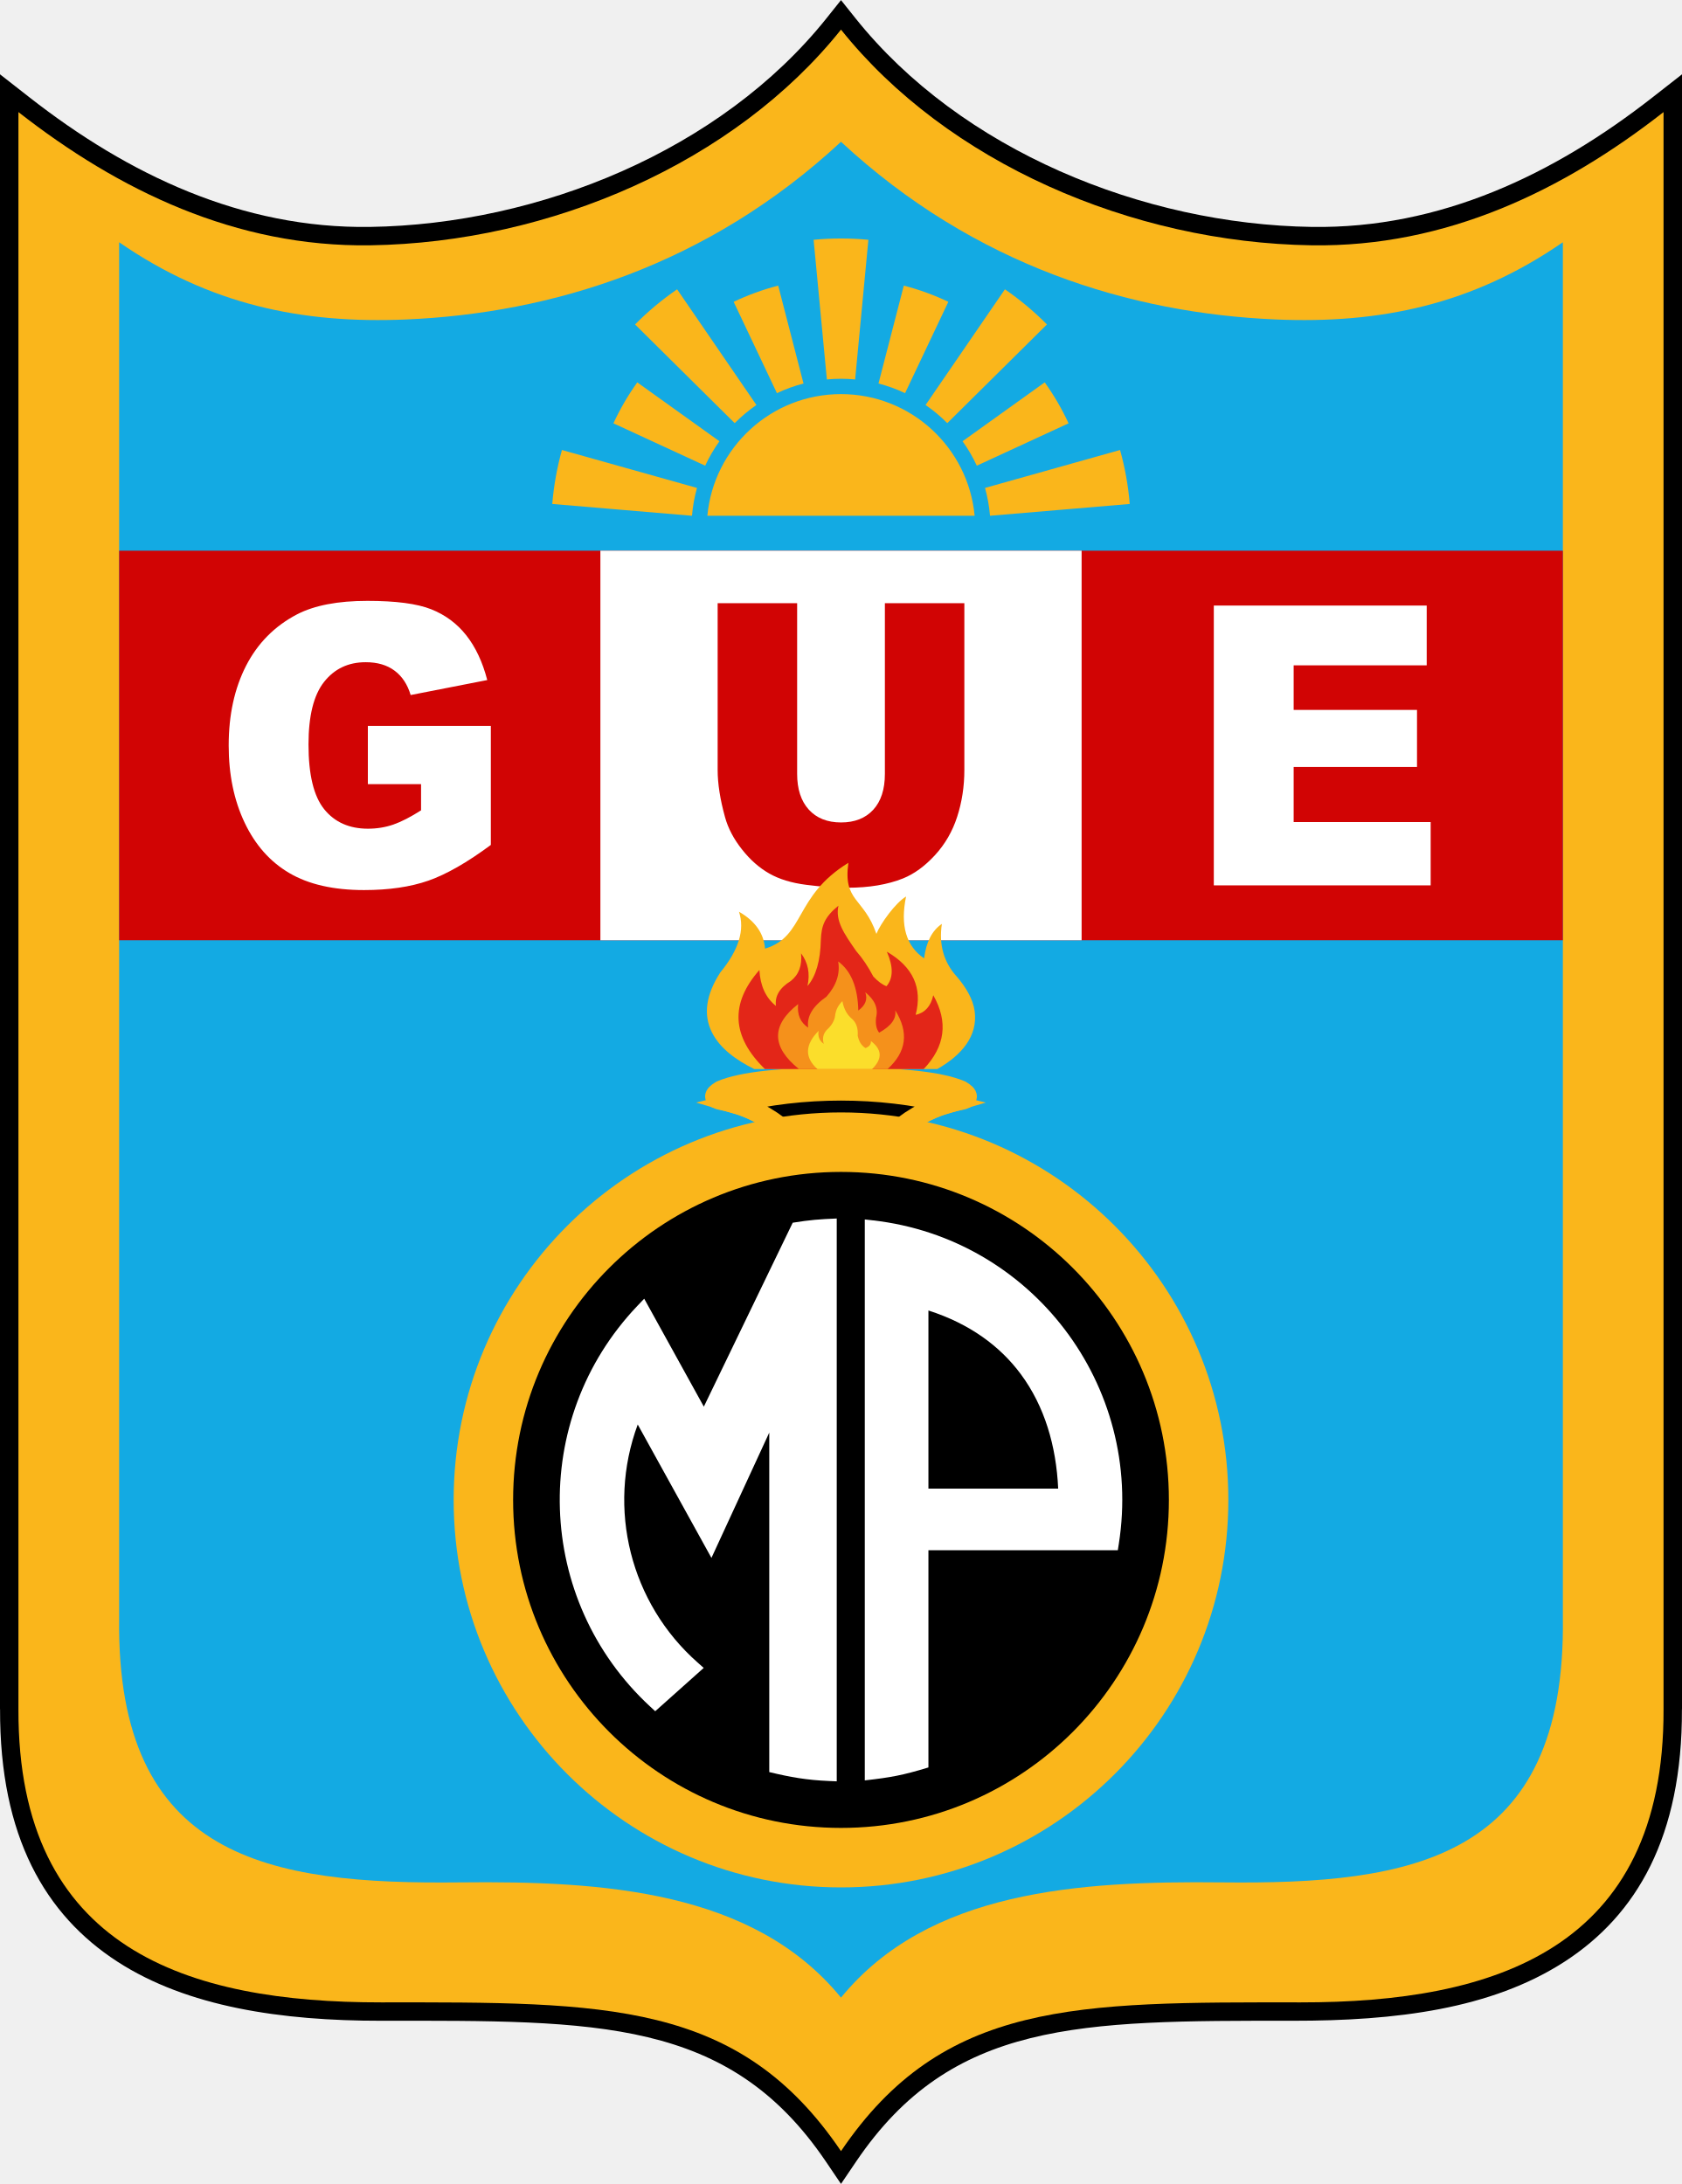
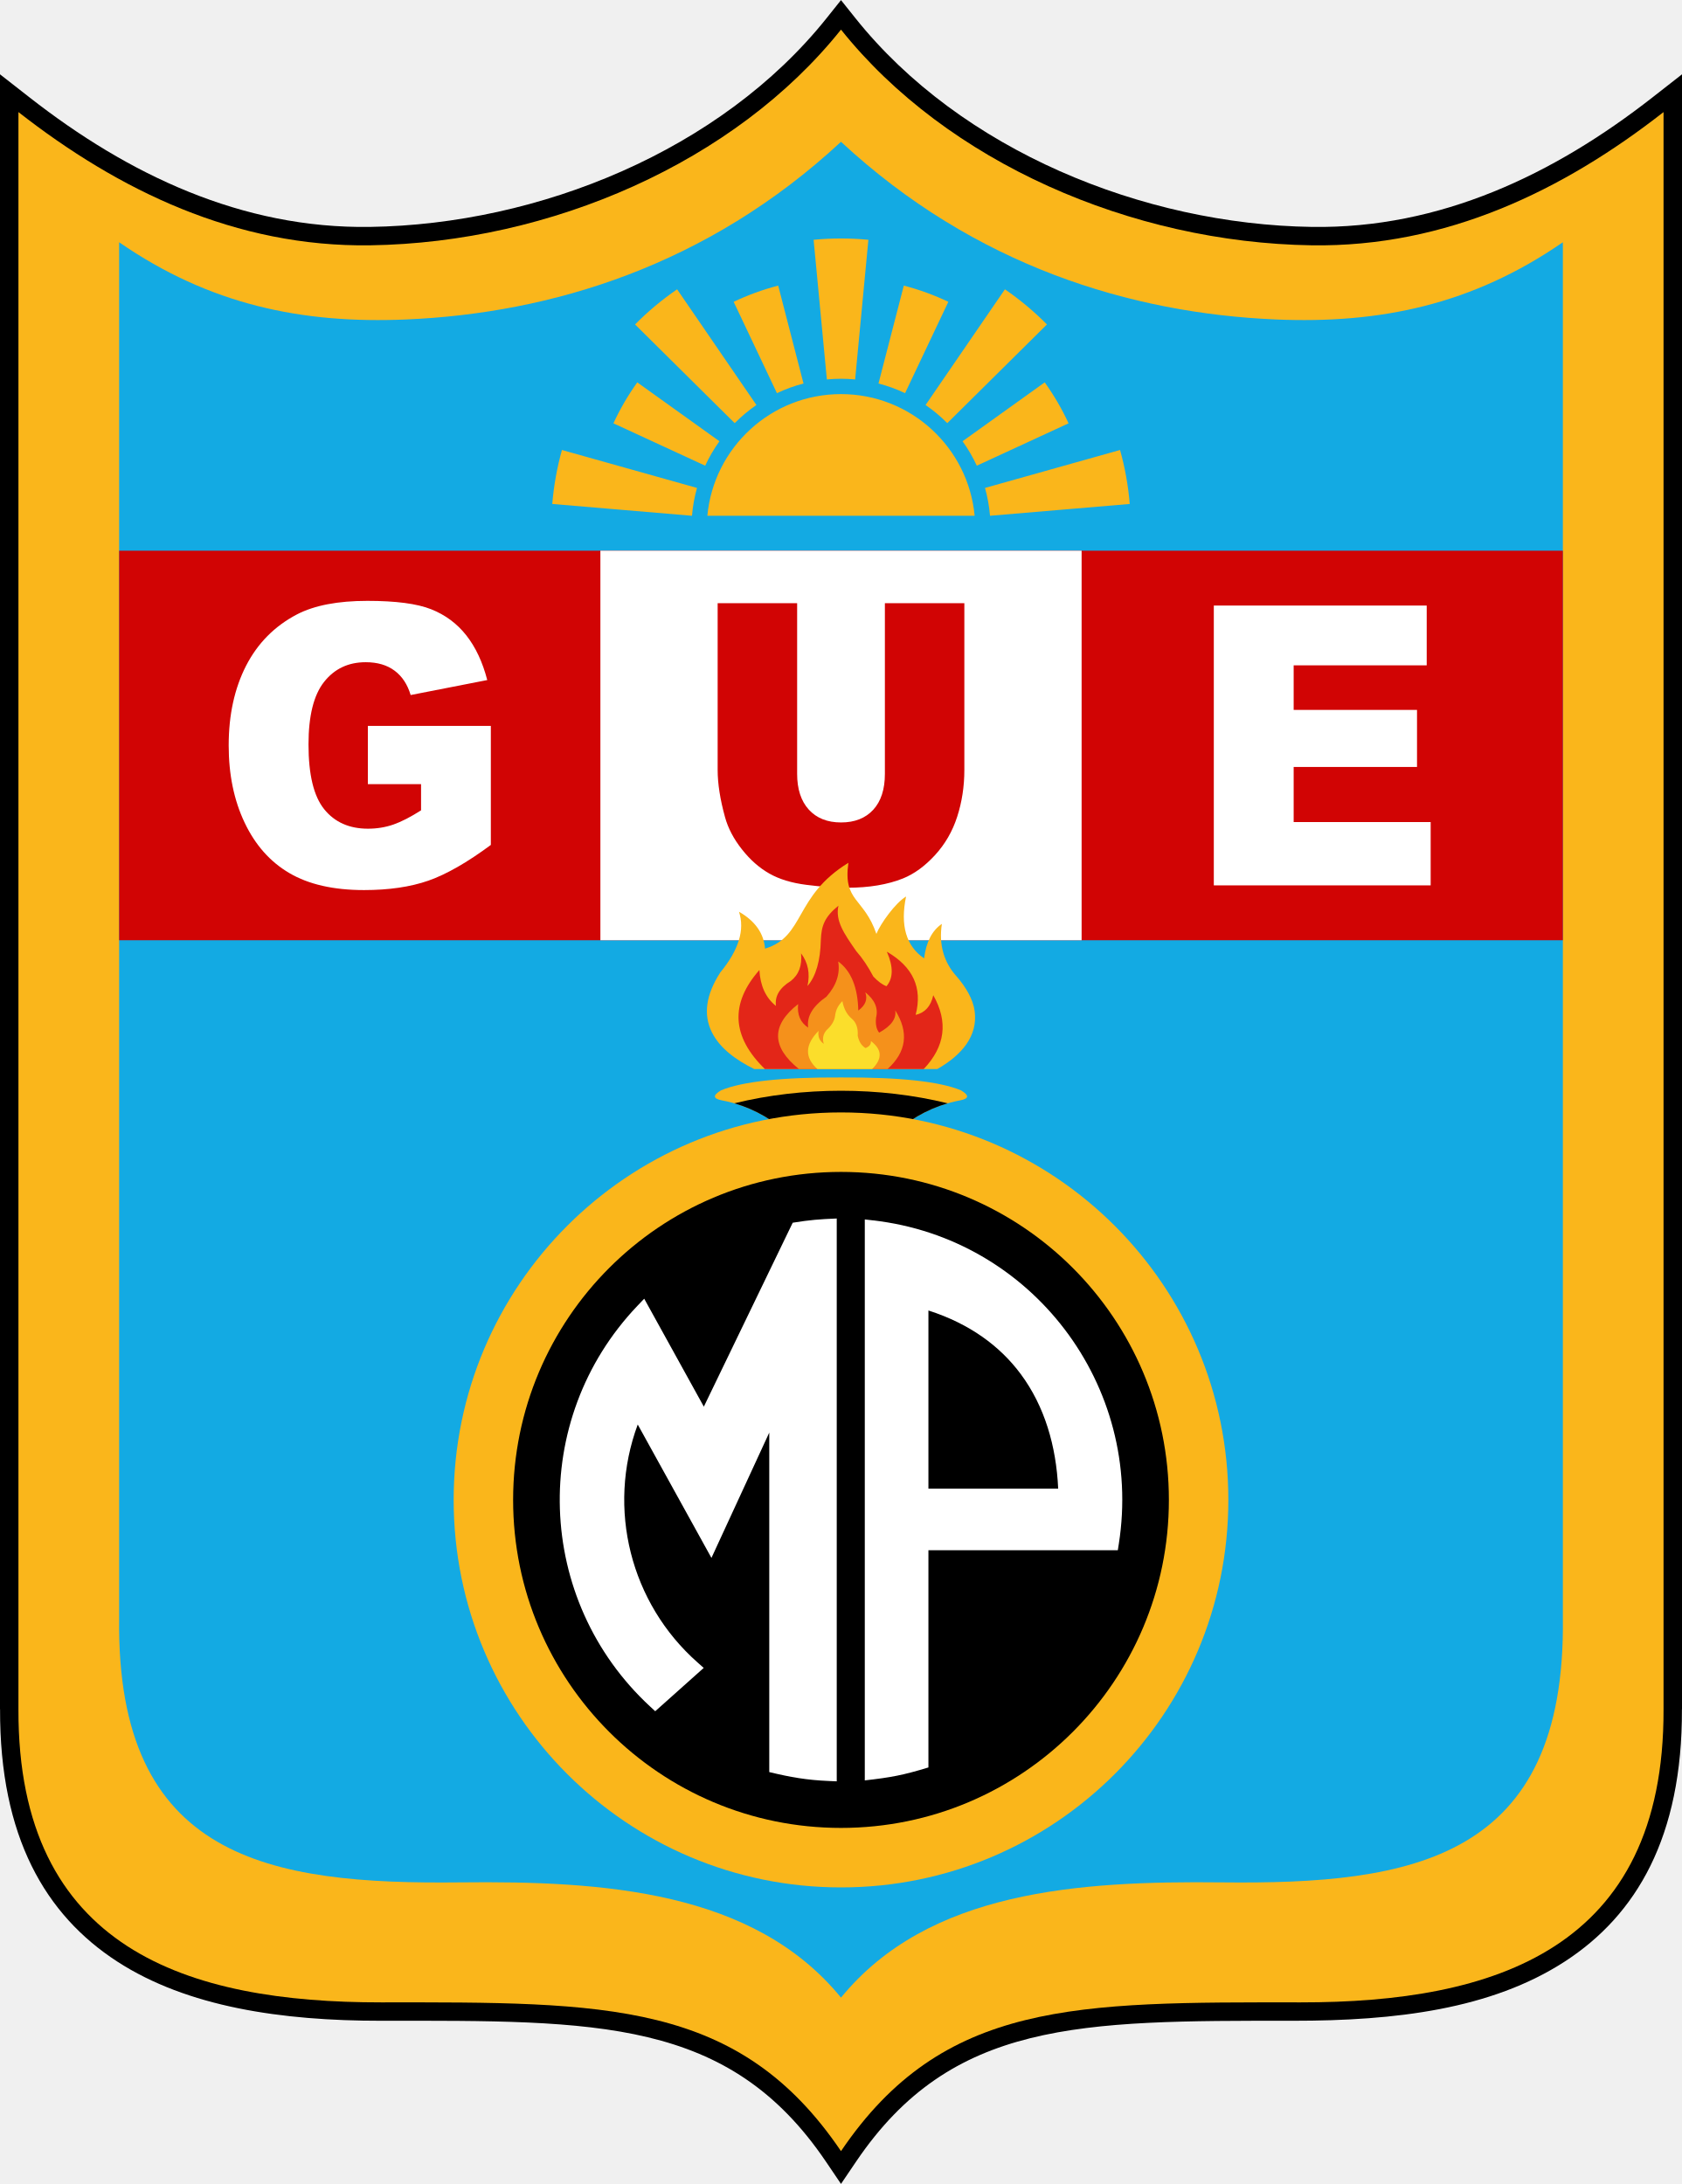
<svg xmlns="http://www.w3.org/2000/svg" width="77" height="100" viewBox="0 0 77 100" fill="none">
  <g clip-path="url(#clip0_1_16)">
    <path fill-rule="evenodd" clip-rule="evenodd" d="M37.804 98.967C33.356 92.4 27.324 92.519 17.445 92.526C12.893 92.529 8.579 91.897 5.367 89.814C2.08 87.683 -0.016 84.103 0.003 78.262H0V3.403L1.362 4.468C5.868 7.99 11.069 10.477 16.941 10.39C24.68 10.275 33.007 6.885 37.84 0.832L38.5 0.005L39.16 0.832C43.993 6.885 52.32 10.275 60.059 10.39C65.931 10.477 71.132 7.99 75.638 4.468L77 3.403V78.262H76.997C77.016 84.103 74.92 87.683 71.633 89.814C68.265 91.998 63.886 92.529 59.197 92.526C49.419 92.518 43.567 92.513 39.196 98.967L38.5 99.995L37.804 98.967Z" fill="black" />
    <path fill-rule="evenodd" clip-rule="evenodd" d="M38.5 98.495C33.824 91.591 27.717 91.677 17.445 91.684C8.629 91.691 0.809 89.28 0.844 78.262V5.132C5.436 8.721 10.795 11.323 16.951 11.232C25.215 11.109 33.654 7.426 38.5 1.356C43.346 7.426 51.785 11.109 60.049 11.232C66.205 11.323 71.564 8.721 76.155 5.132V78.262C76.191 89.28 68.371 91.691 59.555 91.684C49.283 91.677 43.176 91.591 38.5 98.495Z" fill="#FAB61B" />
    <path fill-rule="evenodd" clip-rule="evenodd" d="M38.5 91.466C34.502 86.572 27.643 86.117 21.053 86.19C12.345 86.287 5.314 85.145 5.454 74.085V11.092C9.588 13.948 13.809 14.834 18.612 14.627C25.224 14.341 32.372 12.181 38.5 6.492C44.628 12.181 51.776 14.341 58.388 14.627C63.191 14.834 67.412 13.948 71.546 11.092V74.085C71.686 85.145 64.655 86.287 55.947 86.19C49.357 86.117 42.498 86.572 38.5 91.466Z" fill="#13AAE3" />
    <path d="M71.546 25.215H5.454V43.051H71.546V25.215Z" fill="#D10404" />
    <path d="M49.515 25.215H27.485V43.051H49.515V25.215Z" fill="white" />
    <path d="M16.84 35.904V33.238H22.47V38.687C21.392 39.486 20.44 40.032 19.614 40.322C18.785 40.611 17.803 40.754 16.667 40.754C15.268 40.754 14.126 40.494 13.245 39.975C12.365 39.459 11.681 38.687 11.196 37.661C10.71 36.638 10.469 35.46 10.469 34.133C10.469 32.734 10.735 31.52 11.264 30.485C11.794 29.453 12.57 28.669 13.594 28.132C14.392 27.718 15.468 27.512 16.818 27.512C18.119 27.512 19.093 27.64 19.737 27.896C20.385 28.153 20.92 28.55 21.345 29.089C21.771 29.629 22.092 30.312 22.306 31.138L18.799 31.824C18.654 31.338 18.409 30.965 18.064 30.709C17.718 30.45 17.279 30.321 16.741 30.321C15.945 30.321 15.309 30.622 14.834 31.225C14.359 31.827 14.123 32.782 14.123 34.085C14.123 35.469 14.362 36.459 14.842 37.053C15.32 37.646 15.989 37.944 16.845 37.944C17.252 37.944 17.638 37.882 18.009 37.754C18.377 37.625 18.799 37.408 19.276 37.103V35.904H16.84Z" fill="white" />
    <path d="M40.509 27.619H44.147V35.251C44.147 36.006 44.037 36.722 43.82 37.393C43.604 38.067 43.263 38.654 42.8 39.158C42.336 39.662 41.85 40.014 41.343 40.22C40.635 40.504 39.784 40.647 38.794 40.647C38.22 40.647 37.594 40.602 36.917 40.515C36.239 40.429 35.671 40.256 35.216 39.996C34.76 39.737 34.343 39.37 33.967 38.893C33.589 38.416 33.331 37.924 33.191 37.417C32.966 36.602 32.853 35.881 32.853 35.251V27.619H36.492V35.433C36.492 36.131 36.67 36.677 37.024 37.068C37.38 37.461 37.874 37.658 38.505 37.658C39.128 37.658 39.62 37.464 39.976 37.077C40.33 36.692 40.509 36.143 40.509 35.433V27.619Z" fill="#D10404" />
    <path d="M55.567 27.727H65.313V30.464H59.222V32.505H64.869V35.117H59.222V37.64H65.494V40.539H55.567V27.727Z" fill="white" />
    <path fill-rule="evenodd" clip-rule="evenodd" d="M38.5 18.045C41.699 18.045 44.327 20.491 44.618 23.616H32.382C32.673 20.491 35.301 18.045 38.5 18.045ZM51.275 20.604L45.093 22.341C45.208 22.752 45.285 23.178 45.322 23.616L51.718 23.075C51.648 22.226 51.498 21.4 51.275 20.604ZM47.826 17.508L44.065 20.204C44.316 20.554 44.535 20.928 44.717 21.323L48.918 19.383C48.613 18.722 48.246 18.094 47.826 17.508ZM46.004 13.247L42.372 18.544C42.729 18.79 43.062 19.068 43.366 19.375L47.928 14.856C47.34 14.262 46.695 13.722 46.004 13.247ZM41.375 13.078L40.216 17.56C40.639 17.669 41.046 17.818 41.433 18.002L43.414 13.819C42.766 13.511 42.084 13.261 41.375 13.078ZM25.725 20.604L31.907 22.341C31.792 22.752 31.715 23.178 31.678 23.616L25.282 23.075C25.352 22.226 25.503 21.4 25.725 20.604ZM29.174 17.508L32.935 20.204C32.684 20.554 32.465 20.928 32.283 21.323L28.082 19.383C28.387 18.722 28.754 18.094 29.174 17.508ZM30.997 13.247L34.628 18.544C34.271 18.79 33.938 19.068 33.634 19.375L29.072 14.856C29.66 14.262 30.305 13.722 30.997 13.247ZM35.625 13.078L36.784 17.56C36.361 17.669 35.954 17.818 35.567 18.002L33.586 13.819C34.234 13.511 34.916 13.261 35.625 13.078ZM39.754 10.979L39.147 17.374C38.712 17.333 38.289 17.333 37.853 17.374L37.246 10.979C38.09 10.9 38.91 10.9 39.754 10.979Z" fill="#FAB61B" />
-     <path fill-rule="evenodd" clip-rule="evenodd" d="M36.252 52.065C35.313 51.167 34.242 50.606 33.038 50.381C32.636 50.304 32.626 50.151 33.008 49.924C33.98 49.517 35.811 49.321 38.5 49.334C41.189 49.321 43.02 49.517 43.992 49.924C44.374 50.151 44.364 50.304 43.962 50.381C42.758 50.606 41.687 51.167 40.748 52.065C40.688 52.076 36.312 52.076 36.252 52.065Z" fill="#FAB61B" stroke="#FAB61B" stroke-width="0.901" stroke-miterlimit="22.926" />
-     <path fill-rule="evenodd" clip-rule="evenodd" d="M36.252 52.065C35.466 51.314 34.588 50.798 33.616 50.518C36.739 49.751 40.261 49.751 43.384 50.518C42.412 50.798 41.533 51.314 40.748 52.065C40.688 52.076 36.312 52.076 36.252 52.065Z" fill="black" stroke="#FAB61B" stroke-width="0.901" stroke-miterlimit="22.926" />
+     <path fill-rule="evenodd" clip-rule="evenodd" d="M36.252 52.065C35.313 51.167 34.242 50.606 33.038 50.381C32.636 50.304 32.626 50.151 33.008 49.924C33.98 49.517 35.811 49.321 38.5 49.334C41.189 49.321 43.02 49.517 43.992 49.924C44.374 50.151 44.364 50.304 43.962 50.381C42.758 50.606 41.687 51.167 40.748 52.065C40.688 52.076 36.312 52.076 36.252 52.065Z" fill="#FAB61B" />
+     <path fill-rule="evenodd" clip-rule="evenodd" d="M36.252 52.065C35.466 51.314 34.588 50.798 33.616 50.518C36.739 49.751 40.261 49.751 43.384 50.518C42.412 50.798 41.533 51.314 40.748 52.065C40.688 52.076 36.312 52.076 36.252 52.065Z" fill="black" />
    <path fill-rule="evenodd" clip-rule="evenodd" d="M42.905 48.95C44.029 48.313 44.768 47.434 44.62 46.306C44.546 45.738 44.203 45.185 43.803 44.719C43.202 44.058 42.974 43.252 43.118 42.302C42.669 42.605 42.398 43.132 42.304 43.882C41.48 43.316 41.205 42.372 41.479 41.049C40.989 41.341 40.31 42.288 40.12 42.76C39.548 41.088 38.585 41.294 38.839 39.505C36.333 41.044 36.866 42.877 35.022 43.436C34.967 42.733 34.569 42.17 33.829 41.746C34.104 42.571 33.819 43.497 32.975 44.525C32.315 45.545 32.187 46.459 32.59 47.267C32.958 48.006 33.702 48.54 34.53 48.95H42.905Z" fill="#FAB61B" />
-     <path fill-rule="evenodd" clip-rule="evenodd" d="M35.017 48.949C37.6 48.949 40.023 48.949 42.287 48.949C43.27 47.913 43.416 46.786 42.724 45.569C42.614 46.072 42.345 46.373 41.917 46.469C42.239 45.235 41.799 44.27 40.599 43.576C40.901 44.264 40.895 44.791 40.582 45.156C40.394 45.087 40.194 44.939 39.981 44.714C39.74 44.256 39.479 43.868 39.197 43.549C38.631 42.735 38.23 42.154 38.384 41.468C37.742 41.989 37.604 42.395 37.578 43.026C37.557 43.992 37.353 44.699 36.966 45.147C37.091 44.576 36.993 44.077 36.671 43.65C36.727 44.209 36.568 44.633 36.195 44.922C35.688 45.234 35.464 45.613 35.522 46.059C35.056 45.688 34.804 45.141 34.764 44.415C33.41 45.954 33.494 47.466 35.017 48.949Z" fill="#E32618" />
+     <path fill-rule="evenodd" clip-rule="evenodd" d="M35.017 48.949C37.6 48.949 40.023 48.949 42.287 48.949C43.27 47.913 43.416 46.786 42.724 45.569C42.614 46.072 42.345 46.372 41.917 46.469C42.239 45.235 41.799 44.27 40.599 43.576C40.901 44.264 40.895 44.791 40.582 45.156C40.394 45.087 40.194 44.939 39.981 44.714C39.74 44.256 39.479 43.868 39.197 43.549C38.631 42.735 38.23 42.154 38.384 41.468C37.742 41.989 37.604 42.395 37.578 43.026C37.557 43.992 37.353 44.699 36.966 45.147C37.091 44.576 36.993 44.077 36.671 43.65C36.727 44.209 36.568 44.633 36.195 44.922C35.688 45.234 35.464 45.613 35.522 46.059C35.056 45.688 34.804 45.141 34.764 44.415C33.41 45.954 33.494 47.466 35.017 48.949Z" fill="#E32618" />
    <path fill-rule="evenodd" clip-rule="evenodd" d="M36.576 48.95C37.96 48.95 39.312 48.95 40.63 48.95C41.499 48.166 41.616 47.269 40.982 46.258C41.047 46.633 40.803 46.974 40.247 47.283C40.12 47.126 40.073 46.897 40.105 46.596C40.214 46.169 40.049 45.781 39.611 45.433C39.727 45.752 39.621 46.031 39.292 46.27C39.267 45.201 38.959 44.452 38.371 44.023C38.467 44.585 38.288 45.123 37.833 45.636C37.202 46.076 36.923 46.548 36.998 47.052C36.639 46.817 36.486 46.458 36.538 45.975C35.3 46.944 35.313 47.935 36.576 48.95Z" fill="#F5911B" />
    <path fill-rule="evenodd" clip-rule="evenodd" d="M39.923 48.95C39.119 48.95 38.285 48.95 37.421 48.95C36.828 48.42 36.846 47.837 37.475 47.199C37.431 47.454 37.51 47.653 37.712 47.797C37.638 47.557 37.681 47.346 37.841 47.164C38.073 46.956 38.203 46.736 38.23 46.506C38.259 46.25 38.37 46.028 38.564 45.84C38.627 46.188 38.771 46.456 38.996 46.645C39.199 46.818 39.288 47.078 39.265 47.424C39.321 47.693 39.44 47.88 39.621 47.987C39.796 47.923 39.879 47.816 39.869 47.667C40.384 48.054 40.403 48.482 39.923 48.95Z" fill="#FBDE2B" />
    <path fill-rule="evenodd" clip-rule="evenodd" d="M38.5 50.935C48.293 50.935 56.232 58.879 56.232 68.677C56.232 78.476 48.293 86.42 38.5 86.42C28.707 86.42 20.768 78.476 20.768 68.677C20.768 58.879 28.707 50.935 38.5 50.935Z" fill="#FAB61B" />
    <path fill-rule="evenodd" clip-rule="evenodd" d="M38.5 53.659C30.21 53.659 23.49 60.383 23.49 68.678C23.49 76.972 30.21 83.696 38.5 83.696C46.79 83.696 53.51 76.972 53.51 68.678C53.51 60.383 46.79 53.659 38.5 53.659Z" fill="black" />
    <path fill-rule="evenodd" clip-rule="evenodd" d="M37.954 81.548C36.932 81.505 36.196 81.375 35.216 81.139V65.595L32.569 71.333L29.195 65.225C27.767 69.075 28.864 73.406 31.932 76.119L32.215 76.37L29.995 78.353L29.771 78.146C24.485 73.265 24.217 65.006 29.174 59.797L29.491 59.464L32.221 64.407L36.289 55.985C37.096 55.856 37.497 55.826 38.305 55.792V81.563L37.954 81.548Z" fill="white" />
    <path fill-rule="evenodd" clip-rule="evenodd" d="M39.964 55.878C47.221 56.7 52.361 63.429 51.217 70.696L51.172 70.982H42.502V80.927C41.339 81.282 40.788 81.384 39.589 81.52V55.835L39.964 55.878ZM46.733 62.921C45.778 61.632 44.391 60.611 42.502 60.004V68.159H48.442C48.353 66.202 47.817 64.385 46.733 62.921Z" fill="white" />
  </g>
  <defs>
    <clipPath id="clip0_1_16">
      <rect width="77" height="100" fill="white" />
    </clipPath>
  </defs>
</svg>
